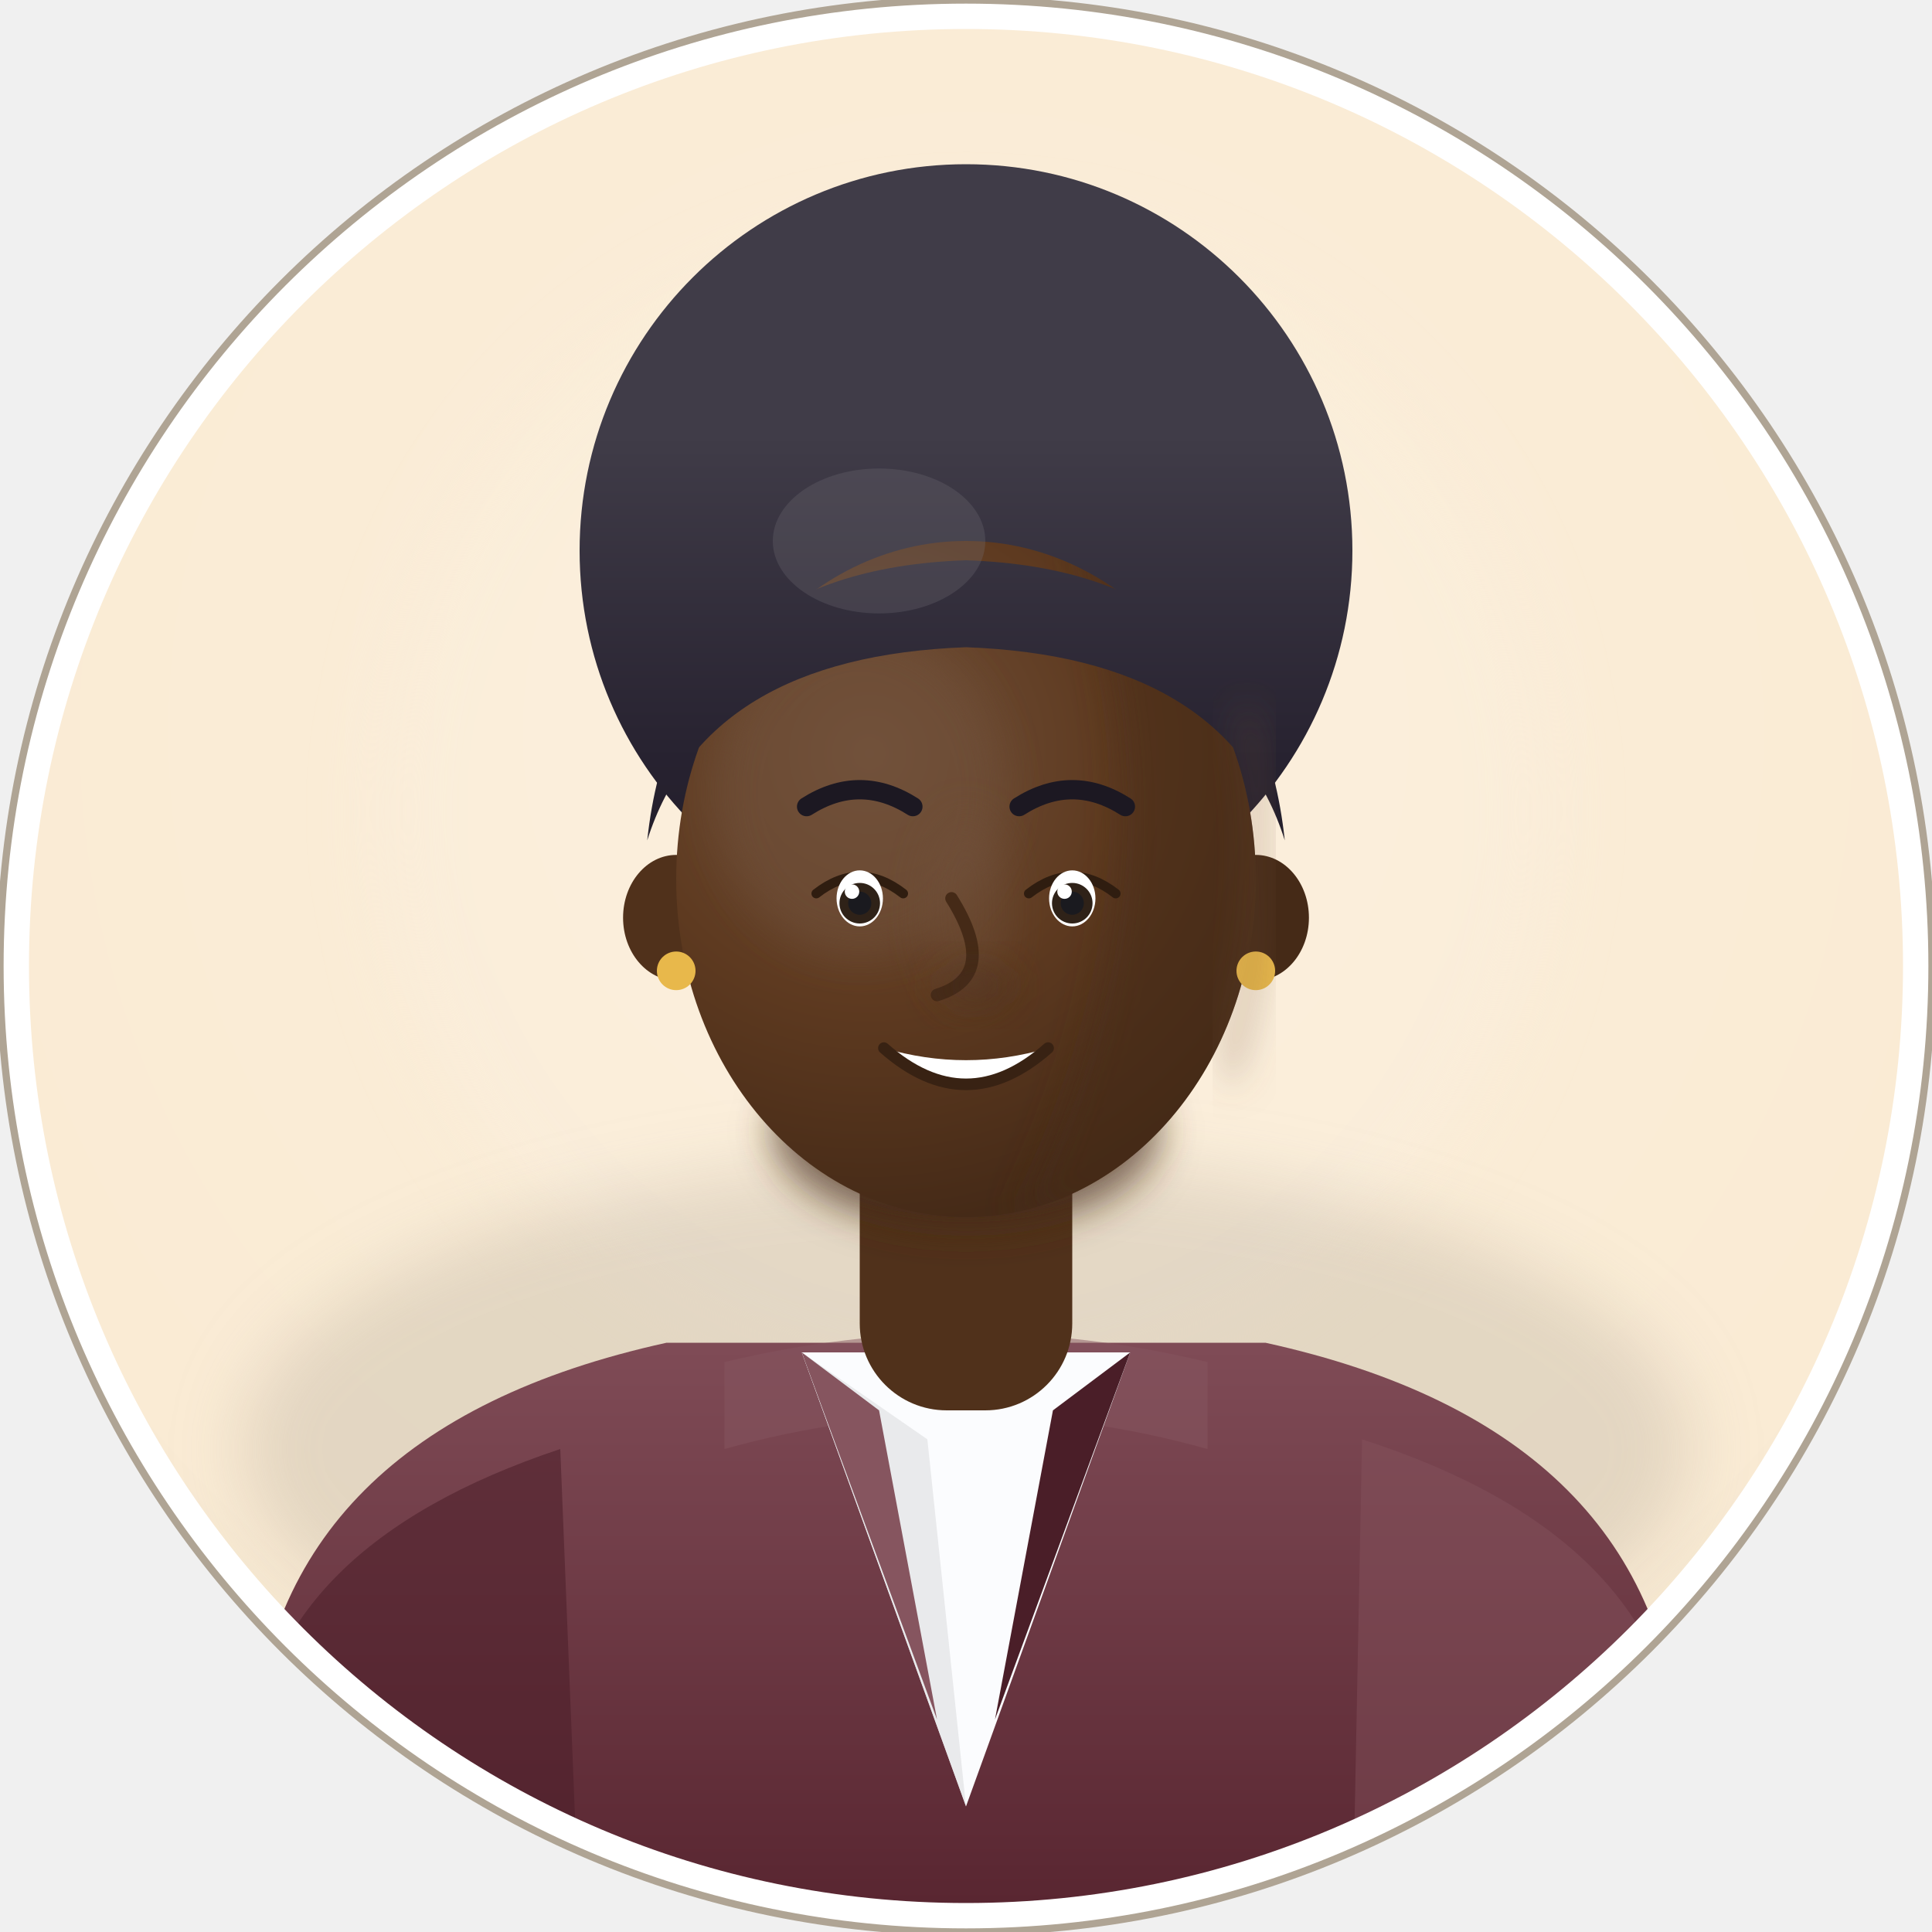
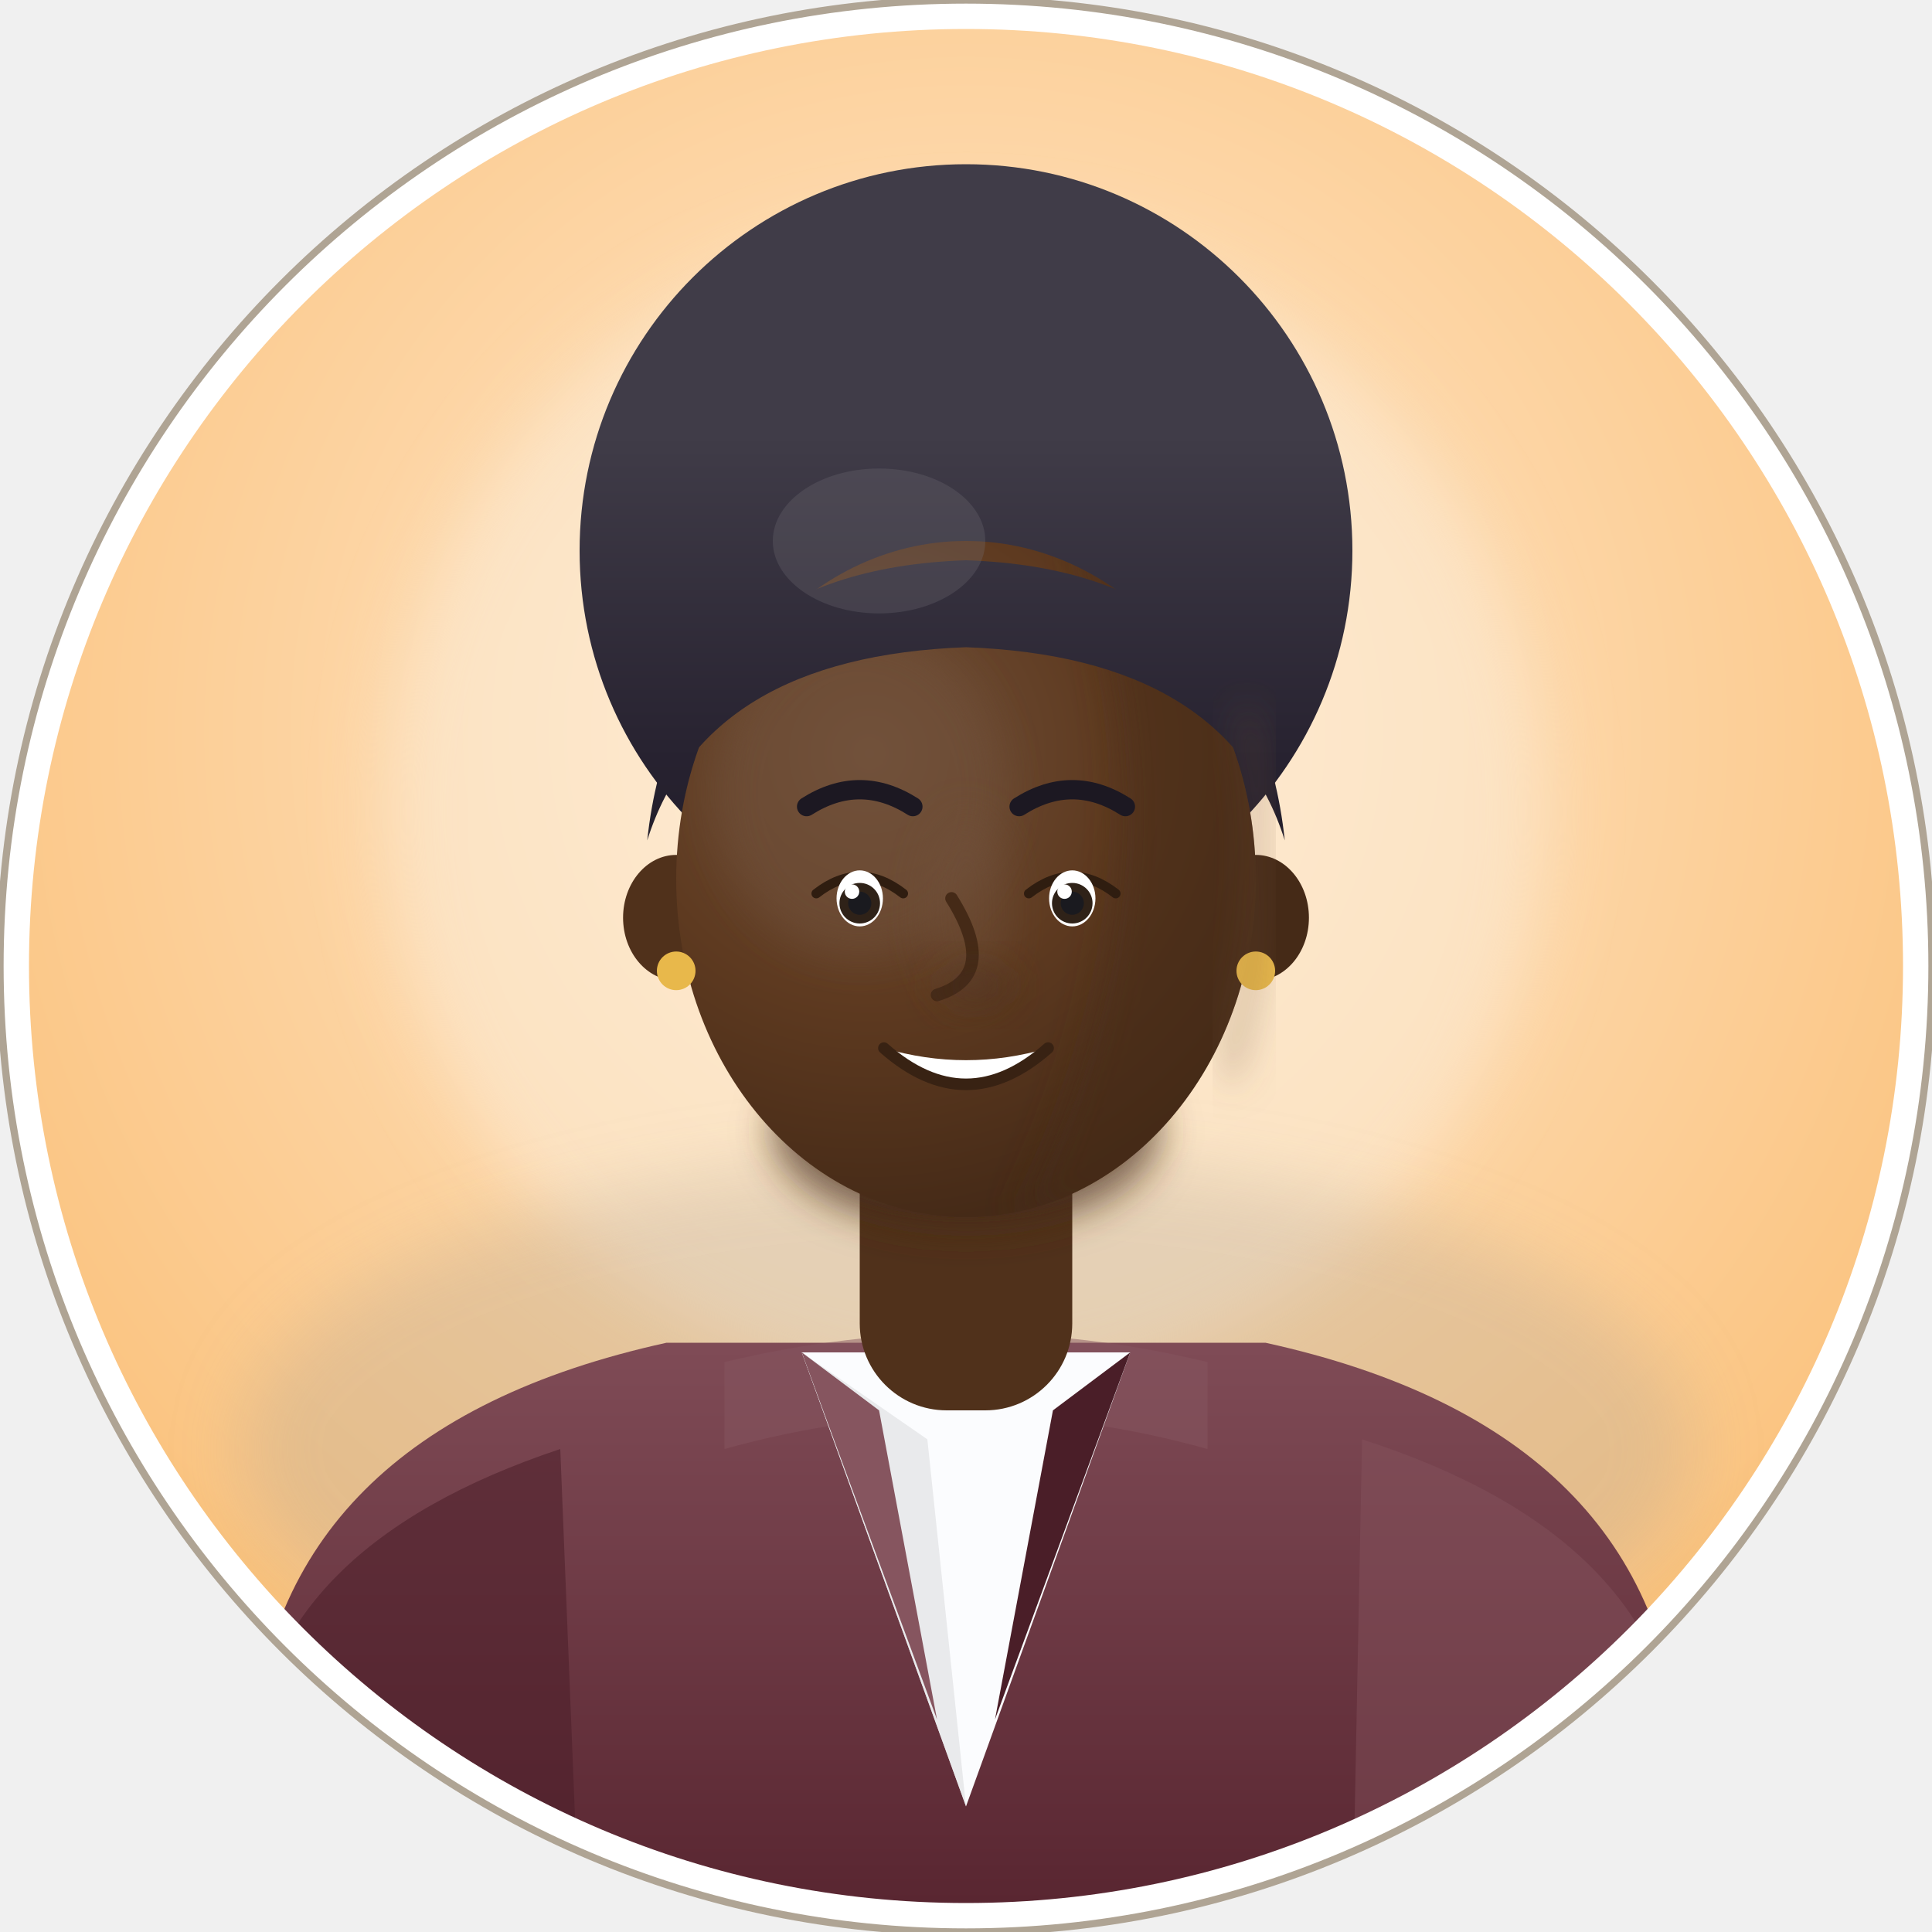
<svg xmlns="http://www.w3.org/2000/svg" width="400" height="400" viewBox="0 0 400 400">
  <defs>
    <radialGradient id="bg03" cx="50%" cy="38%" r="78%">
-       <stop offset="0%" stop-color="#FAEEDA" />
-       <stop offset="70%" stop-color="#FAEBD4" />
-       <stop offset="100%" stop-color="#D7CAB6" />
+       <stop offset="0%" stop-color="#FFEAD1" />
+       <stop offset="70%" stop-color="#FBC583" />
+       <stop offset="100%" stop-color="#E39A2E" />
    </radialGradient>
    <radialGradient id="sk03" gradientUnits="userSpaceOnUse" cx="180" cy="156" r="98">
      <stop offset="0%" stop-color="#71513A" />
      <stop offset="52%" stop-color="#5E3A20" />
      <stop offset="100%" stop-color="#452A17" />
    </radialGradient>
    <linearGradient id="hr03" gradientUnits="userSpaceOnUse" x1="200" y1="90" x2="200" y2="212">
      <stop offset="0%" stop-color="#403C48" />
      <stop offset="55%" stop-color="#272230" />
      <stop offset="100%" stop-color="#1B1721" />
    </linearGradient>
    <linearGradient id="ct03" gradientUnits="userSpaceOnUse" x1="200" y1="276" x2="200" y2="400">
      <stop offset="0%" stop-color="#804C57" />
      <stop offset="100%" stop-color="#57242F" />
    </linearGradient>
    <filter id="sf03" x="-40%" y="-40%" width="180%" height="180%">
      <feGaussianBlur stdDeviation="7" />
    </filter>
    <filter id="hb03" x="-40%" y="-40%" width="180%" height="180%">
      <feGaussianBlur stdDeviation="4" />
    </filter>
    <clipPath id="hc03">
      <ellipse cx="200" cy="182" rx="60" ry="70" />
    </clipPath>
    <clipPath id="cc03">
      <circle cx="200" cy="200" r="200" />
    </clipPath>
  </defs>
  <g clip-path="url(#cc03)">
    <rect width="400" height="400" fill="url(#bg03)" />
    <ellipse cx="200" cy="168" rx="120" ry="120" fill="#FBEFDD" opacity="0.5" filter="url(#sf03)" />
    <ellipse cx="200" cy="300" rx="150" ry="60" fill="#AFA494" opacity="0.30" filter="url(#sf03)" />
    <path d="M52 400 L52 364 Q56 296 138 278 L262 278 Q344 296 348 364 L348 400 Z" fill="url(#ct03)" />
    <path d="M52 400 L52 364 Q56 320 116 300 L120 400 Z" fill="#4A1E28" opacity="0.55" />
    <path d="M348 400 L348 364 Q344 318 282 298 L280 400 Z" fill="#86555F" opacity="0.4" />
    <path d="M150 282 Q200 270 250 282 L250 300 Q200 286 150 300 Z" fill="#86555F" opacity="0.5" />
    <path d="M166 280 L200 374 L234 280 Z" fill="#FBFCFE" />
    <path d="M166 280 L200 374 L192 298 Z" fill="#E1E2E4" opacity="0.7" />
    <path d="M166 280 L194 356 L182 292 Z" fill="#86555F" />
    <path d="M234 280 L206 356 L218 292 Z" fill="#4A1E28" />
    <rect x="178" y="226" width="44" height="66" rx="18" fill="#50311B" />
    <ellipse cx="200" cy="234" rx="40" ry="20" fill="#452A17" opacity="0.7" filter="url(#hb03)" />
    <circle cx="200" cy="114" r="80" fill="url(#hr03)" />
    <ellipse cx="140" cy="190" rx="11" ry="13" fill="#50311B" />
    <ellipse cx="260" cy="190" rx="11" ry="13" fill="#452A17" />
    <ellipse cx="200" cy="182" rx="60" ry="70" fill="url(#sk03)" />
    <g clip-path="url(#hc03)">
      <path d="M222 112 L266 112 L266 252 L210 252 Q246 182 222 112 Z" fill="#452A17" opacity="0.45" filter="url(#hb03)" />
      <ellipse cx="178" cy="164" rx="30" ry="34" fill="#71513A" opacity="0.5" filter="url(#hb03)" />
      <ellipse cx="200" cy="188" rx="9" ry="20" fill="#71513A" opacity="0.4" filter="url(#hb03)" />
    </g>
    <path d="M167 167 Q178 160 189 167" stroke="#1C1822" stroke-width="4" fill="none" stroke-linecap="round" />
    <path d="M211 167 Q222 160 233 167" stroke="#1C1822" stroke-width="4" fill="none" stroke-linecap="round" />
    <path d="M169 185 Q178 178 187 185" stroke="#2F1D10" stroke-width="2" fill="none" stroke-linecap="round" />
    <ellipse cx="178" cy="186" rx="4.8" ry="5.8" fill="#fff" />
    <circle cx="178" cy="187" r="4.2" fill="#2f2218" />
    <circle cx="178" cy="187" r="2.4" fill="#1a1a1f" />
    <circle cx="176.4" cy="184.6" r="1.5" fill="#fff" />
    <path d="M213 185 Q222 178 231 185" stroke="#2F1D10" stroke-width="2" fill="none" stroke-linecap="round" />
    <ellipse cx="222" cy="186" rx="4.8" ry="5.8" fill="#fff" />
    <circle cx="222" cy="187" r="4.2" fill="#2f2218" />
    <circle cx="222" cy="187" r="2.4" fill="#1a1a1f" />
    <circle cx="220.4" cy="184.6" r="1.5" fill="#fff" />
    <path d="M197 186 Q207 202 194 206" stroke="#452A17" stroke-width="2.6" fill="none" stroke-linecap="round" />
    <ellipse cx="202" cy="204" rx="8" ry="5" fill="#452A17" opacity="0.4" filter="url(#hb03)" />
    <path d="M183 217 Q200 232 217 217 Q200 222 183 217 Z" fill="#fff" />
    <path d="M183 217 Q200 232 217 217" stroke="#382213" stroke-width="2.4" fill="none" stroke-linecap="round" />
    <path d="M134 174 Q140 118 200 116 Q260 118 266 174 Q254 136 200 134 Q146 136 134 174 Z" fill="url(#hr03)" />
    <ellipse cx="182" cy="112" rx="22" ry="15" fill="#726F78" opacity="0.28" />
    <circle cx="140" cy="201" r="4" fill="#E8B84B" />
    <circle cx="260" cy="201" r="4" fill="#E8B84B" />
    <path d="M258 148 Q266 182 254 222" stroke="#71513A" stroke-width="3" fill="none" stroke-linecap="round" opacity="0.5" filter="url(#hb03)" />
  </g>
  <circle cx="200" cy="200" r="197" fill="none" stroke="#ffffff" stroke-width="6" />
  <circle cx="200" cy="200" r="200" fill="none" stroke="#AFA494" stroke-width="1.5" />
</svg>
